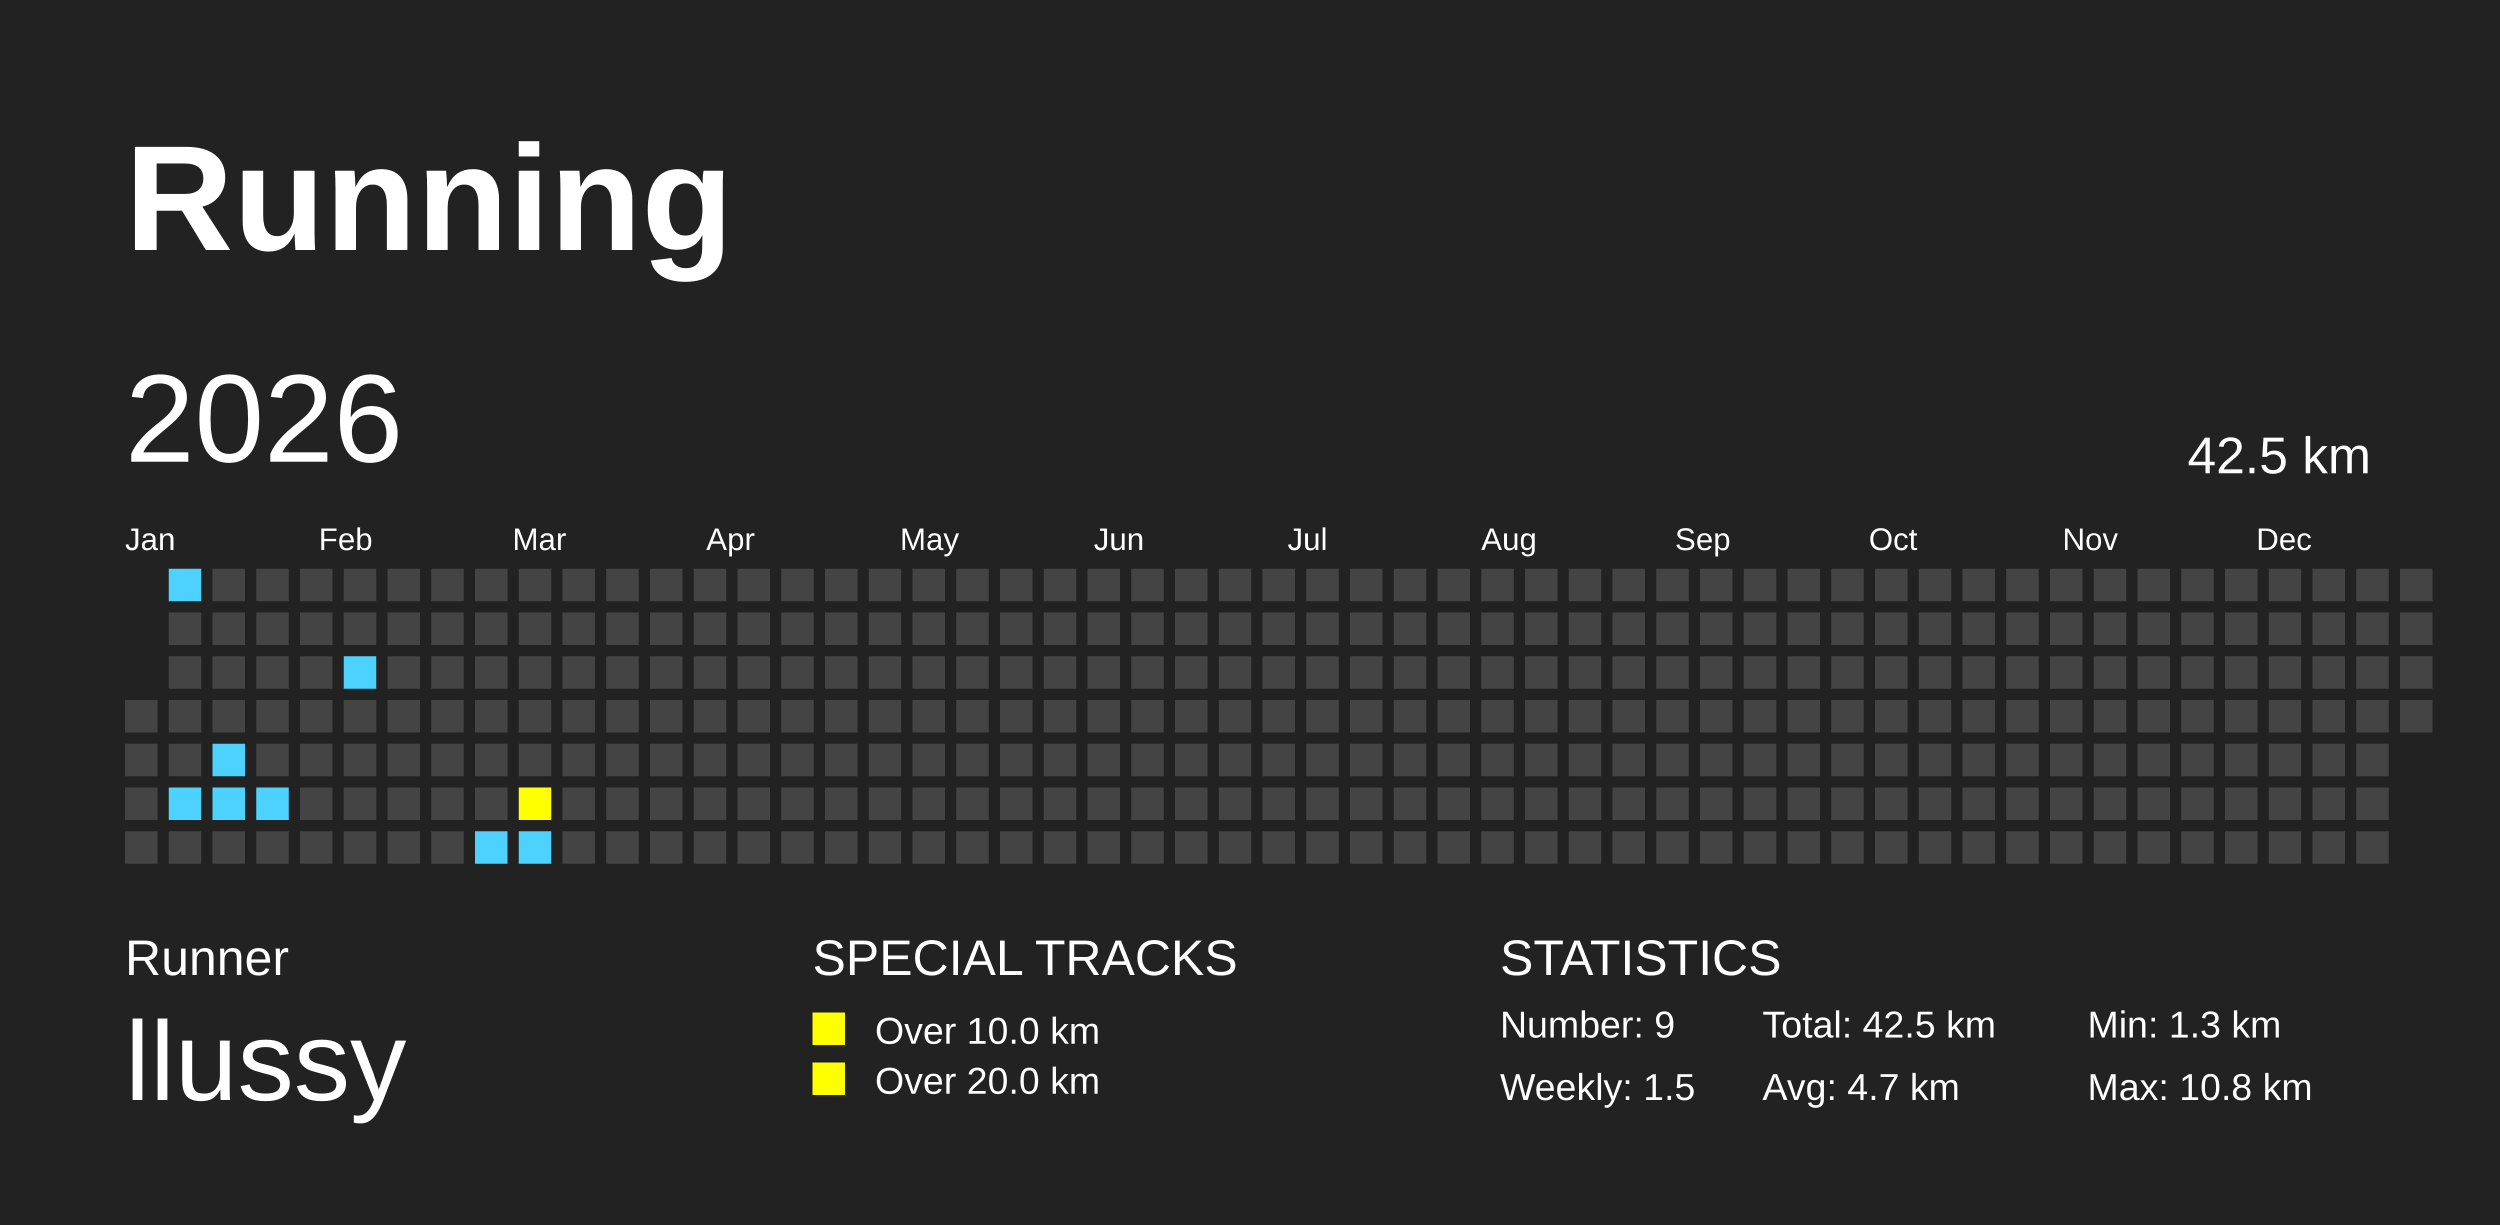
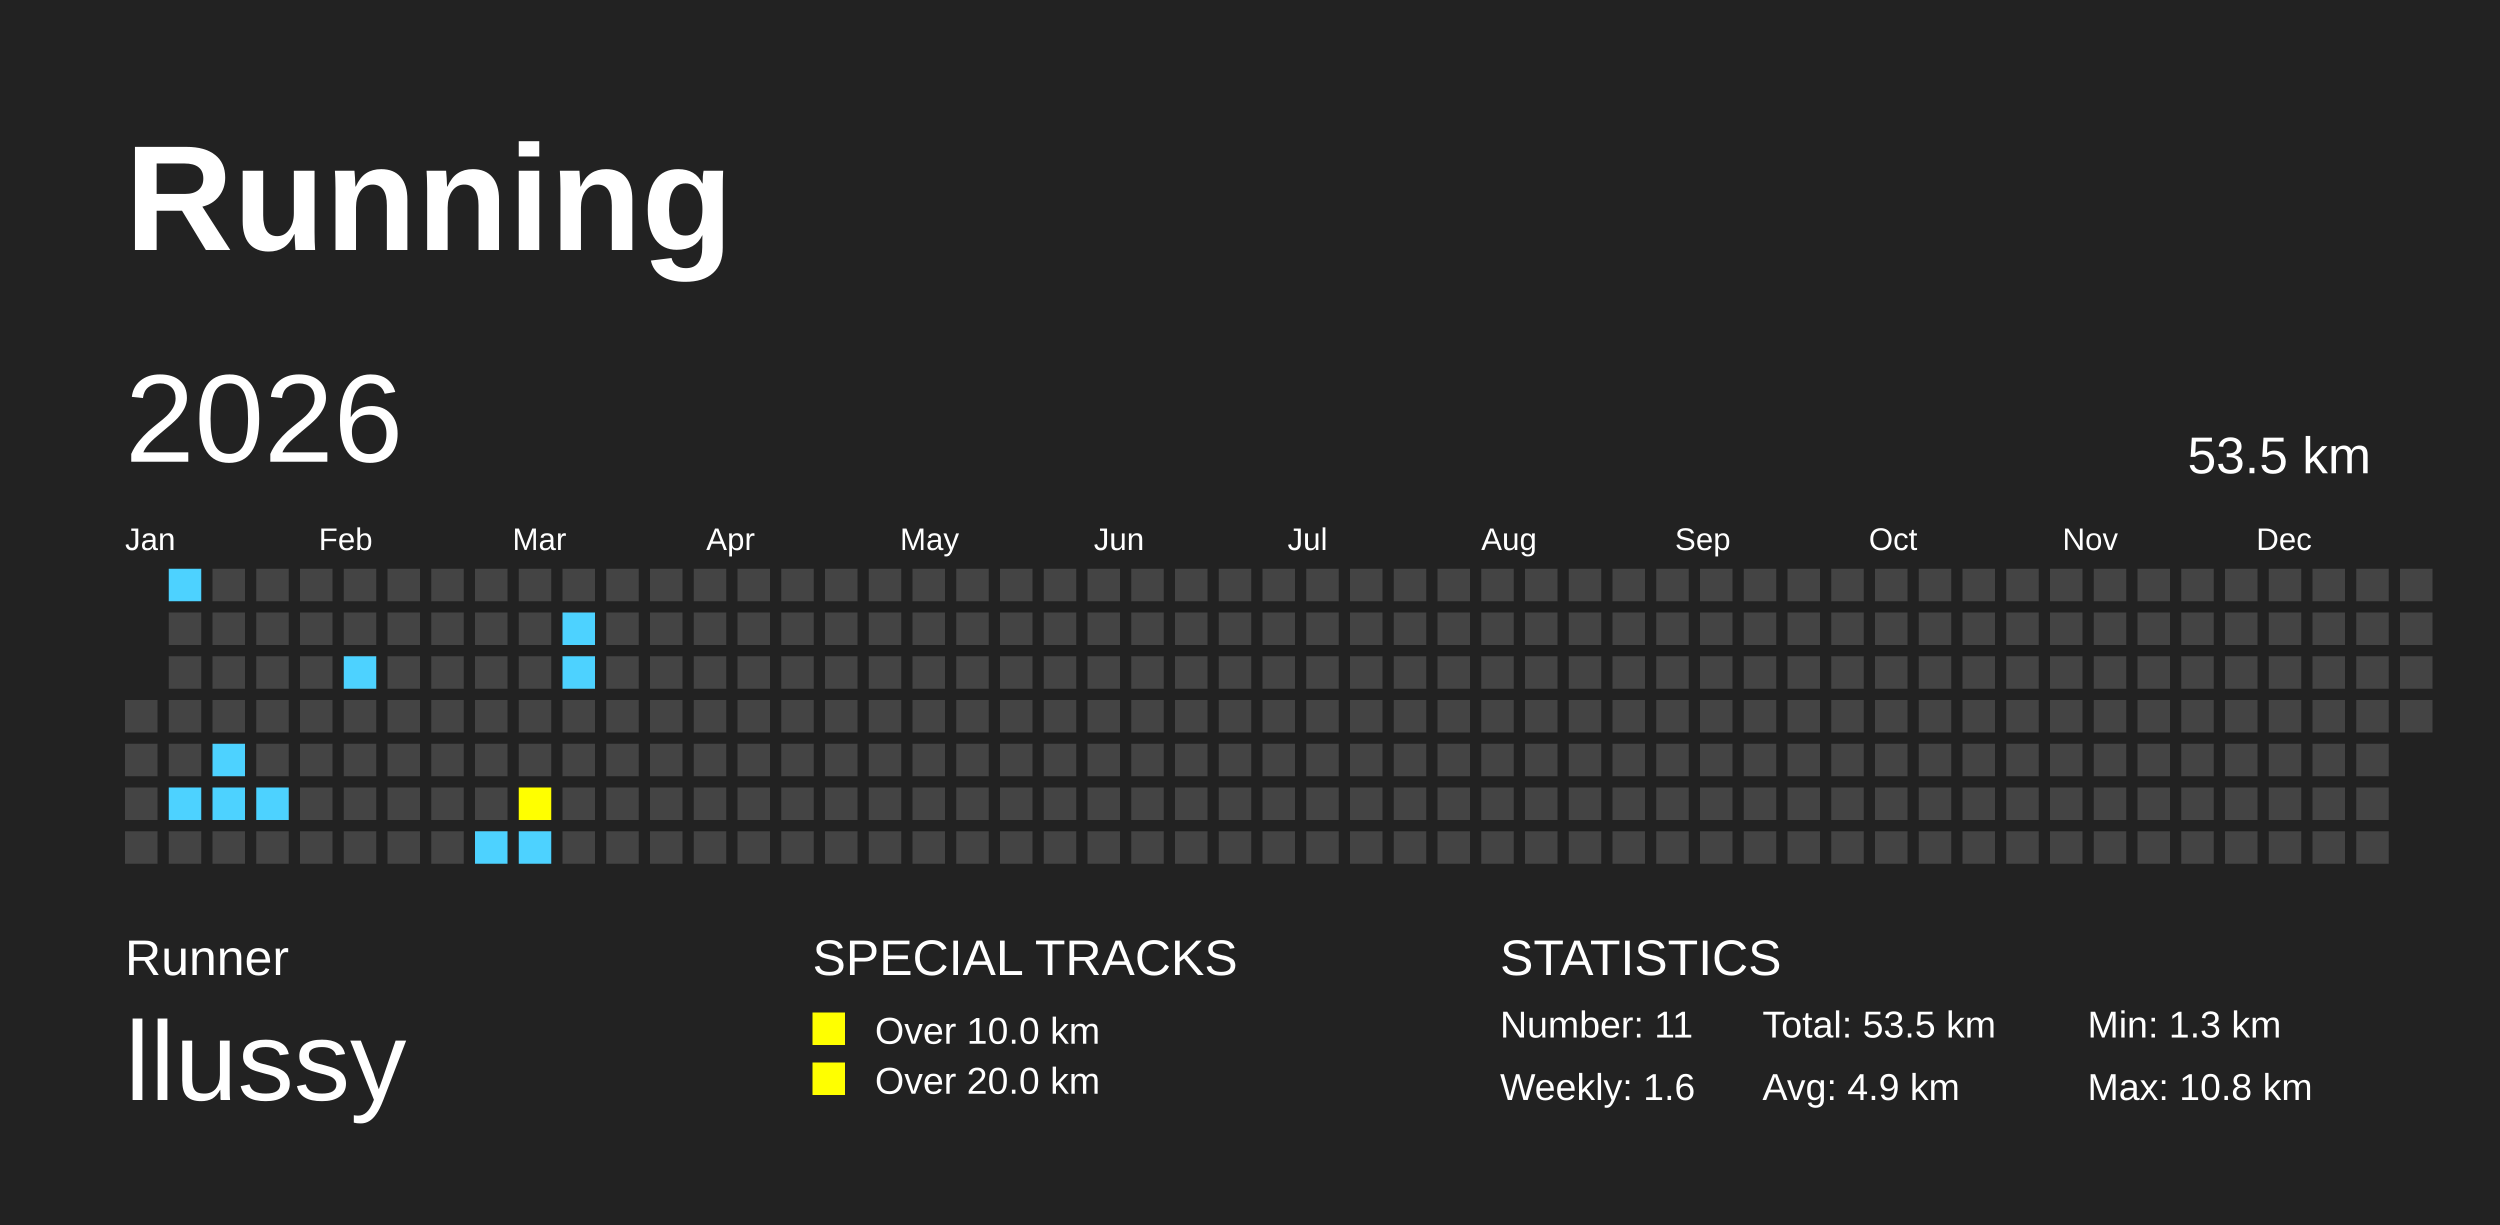
<svg xmlns="http://www.w3.org/2000/svg" baseProfile="full" height="98mm" version="1.1" viewBox="0,0,200,98" width="200mm">
  <defs />
  <rect fill="#222222" height="98" width="200" x="0" y="0" />
  <text fill="#FFFFFF" style="font-size:12px; font-family:Arial; font-weight:bold;" x="10" y="20">Running</text>
  <text fill="#FFFFFF" style="font-size:4px; font-family:Arial" x="10" y="78">Runner</text>
  <text fill="#FFFFFF" style="font-size:9px; font-family:Arial" x="10" y="88">llussy</text>
  <text fill="#FFFFFF" style="font-size:4px; font-family:Arial" x="65" y="78">SPECIAL TRACKS</text>
  <rect fill="#FFFF00" height="2.6" width="2.6" x="65" y="81" />
  <text fill="#FFFFFF" style="font-size:3px; font-family:Arial" x="70" y="83.5">Over 10.0 km</text>
  <rect fill="#FFFF00" height="2.6" width="2.6" x="65" y="85" />
  <text fill="#FFFFFF" style="font-size:3px; font-family:Arial" x="70" y="87.5">Over 20.0 km</text>
  <text fill="#FFFFFF" style="font-size:4px; font-family:Arial" x="120" y="78">STATISTICS</text>
-   <text fill="#FFFFFF" style="font-size:3px; font-family:Arial" x="120" y="83">Number: 9</text>
-   <text fill="#FFFFFF" style="font-size:3px; font-family:Arial" x="120" y="88">Weekly: 1.5</text>
-   <text fill="#FFFFFF" style="font-size:3px; font-family:Arial" x="141" y="83">Total: 42.5 km</text>
-   <text fill="#FFFFFF" style="font-size:3px; font-family:Arial" x="141" y="88">Avg: 4.7 km</text>
+   <text fill="#FFFFFF" style="font-size:3px; font-family:Arial" x="120" y="83">Number: 11</text>
+   <text fill="#FFFFFF" style="font-size:3px; font-family:Arial" x="120" y="88">Weekly: 1.6</text>
+   <text fill="#FFFFFF" style="font-size:3px; font-family:Arial" x="141" y="83">Total: 53.5 km</text>
+   <text fill="#FFFFFF" style="font-size:3px; font-family:Arial" x="141" y="88">Avg: 4.9 km</text>
  <text fill="#FFFFFF" style="font-size:3px; font-family:Arial" x="167" y="83">Min: 1.3 km</text>
  <text fill="#FFFFFF" style="font-size:3px; font-family:Arial" x="167" y="88">Max: 10.8 km</text>
  <text dominant-baseline="hanging" fill="#FFFFFF" style="font-size:10.0px; font-family:Arial;" x="10" y="30">2026</text>
-   <text dominant-baseline="hanging" fill="#FFFFFF" style="font-size:4.125px; font-family:Arial;" x="175" y="35">42.5 km</text>
+   <text dominant-baseline="hanging" fill="#FFFFFF" style="font-size:4.125px; font-family:Arial;" x="175" y="35">53.5 km</text>
  <text fill="#FFFFFF" style="font-size:2.5px; font-family:Arial" x="10.0" y="44">Jan</text>
  <text fill="#FFFFFF" style="font-size:2.5px; font-family:Arial" x="25.5" y="44">Feb</text>
  <text fill="#FFFFFF" style="font-size:2.5px; font-family:Arial" x="41.0" y="44">Mar</text>
  <text fill="#FFFFFF" style="font-size:2.5px; font-family:Arial" x="56.5" y="44">Apr</text>
  <text fill="#FFFFFF" style="font-size:2.5px; font-family:Arial" x="72.0" y="44">May</text>
  <text fill="#FFFFFF" style="font-size:2.5px; font-family:Arial" x="87.5" y="44">Jun</text>
  <text fill="#FFFFFF" style="font-size:2.5px; font-family:Arial" x="103.0" y="44">Jul</text>
  <text fill="#FFFFFF" style="font-size:2.5px; font-family:Arial" x="118.5" y="44">Aug</text>
  <text fill="#FFFFFF" style="font-size:2.5px; font-family:Arial" x="134.0" y="44">Sep</text>
  <text fill="#FFFFFF" style="font-size:2.5px; font-family:Arial" x="149.5" y="44">Oct</text>
  <text fill="#FFFFFF" style="font-size:2.5px; font-family:Arial" x="165.0" y="44">Nov</text>
  <text fill="#FFFFFF" style="font-size:2.5px; font-family:Arial" x="180.5" y="44">Dec</text>
  <rect fill="#444444" height="2.6" width="2.6" x="10.0" y="56.0" />
  <rect fill="#444444" height="2.6" width="2.6" x="10.0" y="59.5" />
  <rect fill="#444444" height="2.6" width="2.6" x="10.0" y="63.0" />
  <rect fill="#444444" height="2.6" width="2.6" x="10.0" y="66.5" />
  <rect fill="#4DD2FF" height="2.6" width="2.6" x="13.5" y="45.5" />
  <rect fill="#444444" height="2.6" width="2.6" x="13.5" y="49.0" />
  <rect fill="#444444" height="2.6" width="2.6" x="13.5" y="52.5" />
  <rect fill="#444444" height="2.6" width="2.6" x="13.5" y="56.0" />
  <rect fill="#444444" height="2.6" width="2.6" x="13.5" y="59.5" />
  <rect fill="#4DD2FF" height="2.6" width="2.6" x="13.5" y="63.0" />
  <rect fill="#444444" height="2.6" width="2.6" x="13.5" y="66.5" />
  <rect fill="#444444" height="2.6" width="2.6" x="17.0" y="45.5" />
  <rect fill="#444444" height="2.6" width="2.6" x="17.0" y="49.0" />
  <rect fill="#444444" height="2.6" width="2.6" x="17.0" y="52.5" />
  <rect fill="#444444" height="2.6" width="2.6" x="17.0" y="56.0" />
  <rect fill="#4DD2FF" height="2.6" width="2.6" x="17.0" y="59.5" />
  <rect fill="#4DD2FF" height="2.6" width="2.6" x="17.0" y="63.0" />
  <rect fill="#444444" height="2.6" width="2.6" x="17.0" y="66.5" />
  <rect fill="#444444" height="2.6" width="2.6" x="20.5" y="45.5" />
  <rect fill="#444444" height="2.6" width="2.6" x="20.5" y="49.0" />
  <rect fill="#444444" height="2.6" width="2.6" x="20.5" y="52.5" />
  <rect fill="#444444" height="2.6" width="2.6" x="20.5" y="56.0" />
  <rect fill="#444444" height="2.6" width="2.6" x="20.5" y="59.5" />
  <rect fill="#4DD2FF" height="2.6" width="2.6" x="20.5" y="63.0" />
  <rect fill="#444444" height="2.6" width="2.6" x="20.5" y="66.5" />
  <rect fill="#444444" height="2.6" width="2.6" x="24.0" y="45.5" />
  <rect fill="#444444" height="2.6" width="2.6" x="24.0" y="49.0" />
  <rect fill="#444444" height="2.6" width="2.6" x="24.0" y="52.5" />
  <rect fill="#444444" height="2.6" width="2.6" x="24.0" y="56.0" />
  <rect fill="#444444" height="2.6" width="2.6" x="24.0" y="59.5" />
  <rect fill="#444444" height="2.6" width="2.6" x="24.0" y="63.0" />
  <rect fill="#444444" height="2.6" width="2.6" x="24.0" y="66.5" />
  <rect fill="#444444" height="2.6" width="2.6" x="27.5" y="45.5" />
  <rect fill="#444444" height="2.6" width="2.6" x="27.5" y="49.0" />
  <rect fill="#4DD2FF" height="2.6" width="2.6" x="27.5" y="52.5" />
  <rect fill="#444444" height="2.6" width="2.6" x="27.5" y="56.0" />
  <rect fill="#444444" height="2.6" width="2.6" x="27.5" y="59.5" />
  <rect fill="#444444" height="2.6" width="2.6" x="27.5" y="63.0" />
  <rect fill="#444444" height="2.6" width="2.6" x="27.5" y="66.5" />
  <rect fill="#444444" height="2.6" width="2.6" x="31.0" y="45.5" />
  <rect fill="#444444" height="2.6" width="2.6" x="31.0" y="49.0" />
  <rect fill="#444444" height="2.6" width="2.6" x="31.0" y="52.5" />
  <rect fill="#444444" height="2.6" width="2.6" x="31.0" y="56.0" />
  <rect fill="#444444" height="2.6" width="2.6" x="31.0" y="59.5" />
  <rect fill="#444444" height="2.6" width="2.6" x="31.0" y="63.0" />
  <rect fill="#444444" height="2.6" width="2.6" x="31.0" y="66.5" />
  <rect fill="#444444" height="2.6" width="2.6" x="34.5" y="45.5" />
  <rect fill="#444444" height="2.6" width="2.6" x="34.5" y="49.0" />
  <rect fill="#444444" height="2.6" width="2.6" x="34.5" y="52.5" />
  <rect fill="#444444" height="2.6" width="2.6" x="34.5" y="56.0" />
  <rect fill="#444444" height="2.6" width="2.6" x="34.5" y="59.5" />
  <rect fill="#444444" height="2.6" width="2.6" x="34.5" y="63.0" />
  <rect fill="#444444" height="2.6" width="2.6" x="34.5" y="66.5" />
  <rect fill="#444444" height="2.6" width="2.6" x="38.0" y="45.5" />
  <rect fill="#444444" height="2.6" width="2.6" x="38.0" y="49.0" />
  <rect fill="#444444" height="2.6" width="2.6" x="38.0" y="52.5" />
  <rect fill="#444444" height="2.6" width="2.6" x="38.0" y="56.0" />
  <rect fill="#444444" height="2.6" width="2.6" x="38.0" y="59.5" />
  <rect fill="#444444" height="2.6" width="2.6" x="38.0" y="63.0" />
  <rect fill="#4DD2FF" height="2.6" width="2.6" x="38.0" y="66.5" />
  <rect fill="#444444" height="2.6" width="2.6" x="41.5" y="45.5" />
  <rect fill="#444444" height="2.6" width="2.6" x="41.5" y="49.0" />
  <rect fill="#444444" height="2.6" width="2.6" x="41.5" y="52.5" />
  <rect fill="#444444" height="2.6" width="2.6" x="41.5" y="56.0" />
  <rect fill="#444444" height="2.6" width="2.6" x="41.5" y="59.5" />
  <rect fill="#FFFF00" height="2.6" width="2.6" x="41.5" y="63.0" />
  <rect fill="#4DD2FF" height="2.6" width="2.6" x="41.5" y="66.5" />
  <rect fill="#444444" height="2.6" width="2.6" x="45.0" y="45.5" />
-   <rect fill="#444444" height="2.6" width="2.6" x="45.0" y="49.0" />
-   <rect fill="#444444" height="2.6" width="2.6" x="45.0" y="52.5" />
+   <rect fill="#4DD2FF" height="2.6" width="2.6" x="45.0" y="49.0" />
+   <rect fill="#4DD2FF" height="2.6" width="2.6" x="45.0" y="52.5" />
  <rect fill="#444444" height="2.6" width="2.6" x="45.0" y="56.0" />
  <rect fill="#444444" height="2.6" width="2.6" x="45.0" y="59.5" />
  <rect fill="#444444" height="2.6" width="2.6" x="45.0" y="63.0" />
  <rect fill="#444444" height="2.6" width="2.6" x="45.0" y="66.5" />
  <rect fill="#444444" height="2.6" width="2.6" x="48.5" y="45.5" />
  <rect fill="#444444" height="2.6" width="2.6" x="48.5" y="49.0" />
  <rect fill="#444444" height="2.6" width="2.6" x="48.5" y="52.5" />
  <rect fill="#444444" height="2.6" width="2.6" x="48.5" y="56.0" />
  <rect fill="#444444" height="2.6" width="2.6" x="48.5" y="59.5" />
  <rect fill="#444444" height="2.6" width="2.6" x="48.5" y="63.0" />
  <rect fill="#444444" height="2.6" width="2.6" x="48.5" y="66.5" />
  <rect fill="#444444" height="2.6" width="2.6" x="52.0" y="45.5" />
  <rect fill="#444444" height="2.6" width="2.6" x="52.0" y="49.0" />
  <rect fill="#444444" height="2.6" width="2.6" x="52.0" y="52.5" />
  <rect fill="#444444" height="2.6" width="2.6" x="52.0" y="56.0" />
  <rect fill="#444444" height="2.6" width="2.6" x="52.0" y="59.5" />
  <rect fill="#444444" height="2.6" width="2.6" x="52.0" y="63.0" />
  <rect fill="#444444" height="2.6" width="2.6" x="52.0" y="66.5" />
  <rect fill="#444444" height="2.6" width="2.6" x="55.5" y="45.5" />
  <rect fill="#444444" height="2.6" width="2.6" x="55.5" y="49.0" />
  <rect fill="#444444" height="2.6" width="2.6" x="55.5" y="52.5" />
  <rect fill="#444444" height="2.6" width="2.6" x="55.5" y="56.0" />
  <rect fill="#444444" height="2.6" width="2.6" x="55.5" y="59.5" />
  <rect fill="#444444" height="2.6" width="2.6" x="55.5" y="63.0" />
  <rect fill="#444444" height="2.6" width="2.6" x="55.5" y="66.5" />
  <rect fill="#444444" height="2.6" width="2.6" x="59.0" y="45.5" />
  <rect fill="#444444" height="2.6" width="2.6" x="59.0" y="49.0" />
  <rect fill="#444444" height="2.6" width="2.6" x="59.0" y="52.5" />
  <rect fill="#444444" height="2.6" width="2.6" x="59.0" y="56.0" />
  <rect fill="#444444" height="2.6" width="2.6" x="59.0" y="59.5" />
  <rect fill="#444444" height="2.6" width="2.6" x="59.0" y="63.0" />
  <rect fill="#444444" height="2.6" width="2.6" x="59.0" y="66.5" />
  <rect fill="#444444" height="2.6" width="2.6" x="62.5" y="45.5" />
  <rect fill="#444444" height="2.6" width="2.6" x="62.5" y="49.0" />
  <rect fill="#444444" height="2.6" width="2.6" x="62.5" y="52.5" />
  <rect fill="#444444" height="2.6" width="2.6" x="62.5" y="56.0" />
  <rect fill="#444444" height="2.6" width="2.6" x="62.5" y="59.5" />
  <rect fill="#444444" height="2.6" width="2.6" x="62.5" y="63.0" />
  <rect fill="#444444" height="2.6" width="2.6" x="62.5" y="66.5" />
  <rect fill="#444444" height="2.6" width="2.6" x="66.0" y="45.5" />
  <rect fill="#444444" height="2.6" width="2.6" x="66.0" y="49.0" />
  <rect fill="#444444" height="2.6" width="2.6" x="66.0" y="52.5" />
  <rect fill="#444444" height="2.6" width="2.6" x="66.0" y="56.0" />
  <rect fill="#444444" height="2.6" width="2.6" x="66.0" y="59.5" />
  <rect fill="#444444" height="2.6" width="2.6" x="66.0" y="63.0" />
  <rect fill="#444444" height="2.6" width="2.6" x="66.0" y="66.5" />
  <rect fill="#444444" height="2.6" width="2.6" x="69.5" y="45.5" />
  <rect fill="#444444" height="2.6" width="2.6" x="69.5" y="49.0" />
  <rect fill="#444444" height="2.6" width="2.6" x="69.5" y="52.5" />
  <rect fill="#444444" height="2.6" width="2.6" x="69.5" y="56.0" />
  <rect fill="#444444" height="2.6" width="2.6" x="69.5" y="59.5" />
  <rect fill="#444444" height="2.6" width="2.6" x="69.5" y="63.0" />
  <rect fill="#444444" height="2.6" width="2.6" x="69.5" y="66.5" />
  <rect fill="#444444" height="2.6" width="2.6" x="73.0" y="45.5" />
  <rect fill="#444444" height="2.6" width="2.6" x="73.0" y="49.0" />
  <rect fill="#444444" height="2.6" width="2.6" x="73.0" y="52.5" />
  <rect fill="#444444" height="2.6" width="2.6" x="73.0" y="56.0" />
  <rect fill="#444444" height="2.6" width="2.6" x="73.0" y="59.5" />
  <rect fill="#444444" height="2.6" width="2.6" x="73.0" y="63.0" />
  <rect fill="#444444" height="2.6" width="2.6" x="73.0" y="66.5" />
  <rect fill="#444444" height="2.6" width="2.6" x="76.5" y="45.5" />
  <rect fill="#444444" height="2.6" width="2.6" x="76.5" y="49.0" />
  <rect fill="#444444" height="2.6" width="2.6" x="76.5" y="52.5" />
  <rect fill="#444444" height="2.6" width="2.6" x="76.5" y="56.0" />
  <rect fill="#444444" height="2.6" width="2.6" x="76.5" y="59.5" />
  <rect fill="#444444" height="2.6" width="2.6" x="76.5" y="63.0" />
  <rect fill="#444444" height="2.6" width="2.6" x="76.5" y="66.5" />
  <rect fill="#444444" height="2.6" width="2.6" x="80.0" y="45.5" />
  <rect fill="#444444" height="2.6" width="2.6" x="80.0" y="49.0" />
  <rect fill="#444444" height="2.6" width="2.6" x="80.0" y="52.5" />
  <rect fill="#444444" height="2.6" width="2.6" x="80.0" y="56.0" />
  <rect fill="#444444" height="2.6" width="2.6" x="80.0" y="59.5" />
  <rect fill="#444444" height="2.6" width="2.6" x="80.0" y="63.0" />
  <rect fill="#444444" height="2.6" width="2.6" x="80.0" y="66.5" />
  <rect fill="#444444" height="2.6" width="2.6" x="83.5" y="45.5" />
  <rect fill="#444444" height="2.6" width="2.6" x="83.5" y="49.0" />
  <rect fill="#444444" height="2.6" width="2.6" x="83.5" y="52.5" />
  <rect fill="#444444" height="2.6" width="2.6" x="83.5" y="56.0" />
  <rect fill="#444444" height="2.6" width="2.6" x="83.5" y="59.5" />
  <rect fill="#444444" height="2.6" width="2.6" x="83.5" y="63.0" />
  <rect fill="#444444" height="2.6" width="2.6" x="83.5" y="66.5" />
  <rect fill="#444444" height="2.6" width="2.6" x="87.0" y="45.5" />
  <rect fill="#444444" height="2.6" width="2.6" x="87.0" y="49.0" />
  <rect fill="#444444" height="2.6" width="2.6" x="87.0" y="52.5" />
  <rect fill="#444444" height="2.6" width="2.6" x="87.0" y="56.0" />
  <rect fill="#444444" height="2.6" width="2.6" x="87.0" y="59.5" />
  <rect fill="#444444" height="2.6" width="2.6" x="87.0" y="63.0" />
  <rect fill="#444444" height="2.6" width="2.6" x="87.0" y="66.5" />
  <rect fill="#444444" height="2.6" width="2.6" x="90.5" y="45.5" />
  <rect fill="#444444" height="2.6" width="2.6" x="90.5" y="49.0" />
  <rect fill="#444444" height="2.6" width="2.6" x="90.5" y="52.5" />
  <rect fill="#444444" height="2.6" width="2.6" x="90.5" y="56.0" />
  <rect fill="#444444" height="2.6" width="2.6" x="90.5" y="59.5" />
  <rect fill="#444444" height="2.6" width="2.6" x="90.5" y="63.0" />
  <rect fill="#444444" height="2.6" width="2.6" x="90.5" y="66.5" />
  <rect fill="#444444" height="2.6" width="2.6" x="94.0" y="45.5" />
  <rect fill="#444444" height="2.6" width="2.6" x="94.0" y="49.0" />
  <rect fill="#444444" height="2.6" width="2.6" x="94.0" y="52.5" />
  <rect fill="#444444" height="2.6" width="2.6" x="94.0" y="56.0" />
  <rect fill="#444444" height="2.6" width="2.6" x="94.0" y="59.5" />
  <rect fill="#444444" height="2.6" width="2.6" x="94.0" y="63.0" />
  <rect fill="#444444" height="2.6" width="2.6" x="94.0" y="66.5" />
  <rect fill="#444444" height="2.6" width="2.6" x="97.5" y="45.5" />
  <rect fill="#444444" height="2.6" width="2.6" x="97.5" y="49.0" />
  <rect fill="#444444" height="2.6" width="2.6" x="97.5" y="52.5" />
  <rect fill="#444444" height="2.6" width="2.6" x="97.5" y="56.0" />
  <rect fill="#444444" height="2.6" width="2.6" x="97.5" y="59.5" />
  <rect fill="#444444" height="2.6" width="2.6" x="97.5" y="63.0" />
  <rect fill="#444444" height="2.6" width="2.6" x="97.5" y="66.5" />
  <rect fill="#444444" height="2.6" width="2.6" x="101.0" y="45.5" />
  <rect fill="#444444" height="2.6" width="2.6" x="101.0" y="49.0" />
  <rect fill="#444444" height="2.6" width="2.6" x="101.0" y="52.5" />
  <rect fill="#444444" height="2.6" width="2.6" x="101.0" y="56.0" />
  <rect fill="#444444" height="2.6" width="2.6" x="101.0" y="59.5" />
  <rect fill="#444444" height="2.6" width="2.6" x="101.0" y="63.0" />
  <rect fill="#444444" height="2.6" width="2.6" x="101.0" y="66.5" />
  <rect fill="#444444" height="2.6" width="2.6" x="104.5" y="45.5" />
  <rect fill="#444444" height="2.6" width="2.6" x="104.5" y="49.0" />
  <rect fill="#444444" height="2.6" width="2.6" x="104.5" y="52.5" />
  <rect fill="#444444" height="2.6" width="2.6" x="104.5" y="56.0" />
  <rect fill="#444444" height="2.6" width="2.6" x="104.5" y="59.5" />
  <rect fill="#444444" height="2.6" width="2.6" x="104.5" y="63.0" />
  <rect fill="#444444" height="2.6" width="2.6" x="104.5" y="66.5" />
  <rect fill="#444444" height="2.6" width="2.6" x="108.0" y="45.5" />
  <rect fill="#444444" height="2.6" width="2.6" x="108.0" y="49.0" />
  <rect fill="#444444" height="2.6" width="2.6" x="108.0" y="52.5" />
  <rect fill="#444444" height="2.6" width="2.6" x="108.0" y="56.0" />
  <rect fill="#444444" height="2.6" width="2.6" x="108.0" y="59.5" />
  <rect fill="#444444" height="2.6" width="2.6" x="108.0" y="63.0" />
  <rect fill="#444444" height="2.6" width="2.6" x="108.0" y="66.5" />
  <rect fill="#444444" height="2.6" width="2.6" x="111.5" y="45.5" />
  <rect fill="#444444" height="2.6" width="2.6" x="111.5" y="49.0" />
  <rect fill="#444444" height="2.6" width="2.6" x="111.5" y="52.5" />
  <rect fill="#444444" height="2.6" width="2.6" x="111.5" y="56.0" />
  <rect fill="#444444" height="2.6" width="2.6" x="111.5" y="59.5" />
  <rect fill="#444444" height="2.6" width="2.6" x="111.5" y="63.0" />
  <rect fill="#444444" height="2.6" width="2.6" x="111.5" y="66.5" />
  <rect fill="#444444" height="2.6" width="2.6" x="115.0" y="45.5" />
  <rect fill="#444444" height="2.6" width="2.6" x="115.0" y="49.0" />
  <rect fill="#444444" height="2.6" width="2.6" x="115.0" y="52.5" />
  <rect fill="#444444" height="2.6" width="2.6" x="115.0" y="56.0" />
  <rect fill="#444444" height="2.6" width="2.6" x="115.0" y="59.5" />
  <rect fill="#444444" height="2.6" width="2.6" x="115.0" y="63.0" />
  <rect fill="#444444" height="2.6" width="2.6" x="115.0" y="66.5" />
  <rect fill="#444444" height="2.6" width="2.6" x="118.5" y="45.5" />
  <rect fill="#444444" height="2.6" width="2.6" x="118.5" y="49.0" />
  <rect fill="#444444" height="2.6" width="2.6" x="118.5" y="52.5" />
  <rect fill="#444444" height="2.6" width="2.6" x="118.5" y="56.0" />
  <rect fill="#444444" height="2.6" width="2.6" x="118.5" y="59.5" />
  <rect fill="#444444" height="2.6" width="2.6" x="118.5" y="63.0" />
  <rect fill="#444444" height="2.6" width="2.6" x="118.5" y="66.5" />
  <rect fill="#444444" height="2.6" width="2.6" x="122.0" y="45.5" />
  <rect fill="#444444" height="2.6" width="2.6" x="122.0" y="49.0" />
  <rect fill="#444444" height="2.6" width="2.6" x="122.0" y="52.5" />
  <rect fill="#444444" height="2.6" width="2.6" x="122.0" y="56.0" />
  <rect fill="#444444" height="2.6" width="2.6" x="122.0" y="59.5" />
  <rect fill="#444444" height="2.6" width="2.6" x="122.0" y="63.0" />
  <rect fill="#444444" height="2.6" width="2.6" x="122.0" y="66.5" />
  <rect fill="#444444" height="2.6" width="2.6" x="125.5" y="45.5" />
  <rect fill="#444444" height="2.6" width="2.6" x="125.5" y="49.0" />
  <rect fill="#444444" height="2.6" width="2.6" x="125.5" y="52.5" />
  <rect fill="#444444" height="2.6" width="2.6" x="125.5" y="56.0" />
  <rect fill="#444444" height="2.6" width="2.6" x="125.5" y="59.5" />
  <rect fill="#444444" height="2.6" width="2.6" x="125.5" y="63.0" />
  <rect fill="#444444" height="2.6" width="2.6" x="125.5" y="66.5" />
  <rect fill="#444444" height="2.6" width="2.6" x="129.0" y="45.5" />
  <rect fill="#444444" height="2.6" width="2.6" x="129.0" y="49.0" />
  <rect fill="#444444" height="2.6" width="2.6" x="129.0" y="52.5" />
  <rect fill="#444444" height="2.6" width="2.6" x="129.0" y="56.0" />
  <rect fill="#444444" height="2.6" width="2.6" x="129.0" y="59.5" />
  <rect fill="#444444" height="2.6" width="2.6" x="129.0" y="63.0" />
  <rect fill="#444444" height="2.6" width="2.6" x="129.0" y="66.5" />
  <rect fill="#444444" height="2.6" width="2.6" x="132.5" y="45.5" />
  <rect fill="#444444" height="2.6" width="2.6" x="132.5" y="49.0" />
  <rect fill="#444444" height="2.6" width="2.6" x="132.5" y="52.5" />
  <rect fill="#444444" height="2.6" width="2.6" x="132.5" y="56.0" />
  <rect fill="#444444" height="2.6" width="2.6" x="132.5" y="59.5" />
  <rect fill="#444444" height="2.6" width="2.6" x="132.5" y="63.0" />
  <rect fill="#444444" height="2.6" width="2.6" x="132.5" y="66.5" />
  <rect fill="#444444" height="2.6" width="2.6" x="136.0" y="45.5" />
  <rect fill="#444444" height="2.6" width="2.6" x="136.0" y="49.0" />
  <rect fill="#444444" height="2.6" width="2.6" x="136.0" y="52.5" />
  <rect fill="#444444" height="2.6" width="2.6" x="136.0" y="56.0" />
  <rect fill="#444444" height="2.6" width="2.6" x="136.0" y="59.5" />
  <rect fill="#444444" height="2.6" width="2.6" x="136.0" y="63.0" />
  <rect fill="#444444" height="2.6" width="2.6" x="136.0" y="66.5" />
  <rect fill="#444444" height="2.6" width="2.6" x="139.5" y="45.5" />
  <rect fill="#444444" height="2.6" width="2.6" x="139.5" y="49.0" />
  <rect fill="#444444" height="2.6" width="2.6" x="139.5" y="52.5" />
  <rect fill="#444444" height="2.6" width="2.6" x="139.5" y="56.0" />
  <rect fill="#444444" height="2.6" width="2.6" x="139.5" y="59.5" />
  <rect fill="#444444" height="2.6" width="2.6" x="139.5" y="63.0" />
  <rect fill="#444444" height="2.6" width="2.6" x="139.5" y="66.5" />
  <rect fill="#444444" height="2.6" width="2.6" x="143.0" y="45.5" />
  <rect fill="#444444" height="2.6" width="2.6" x="143.0" y="49.0" />
  <rect fill="#444444" height="2.6" width="2.6" x="143.0" y="52.5" />
  <rect fill="#444444" height="2.6" width="2.6" x="143.0" y="56.0" />
  <rect fill="#444444" height="2.6" width="2.6" x="143.0" y="59.5" />
  <rect fill="#444444" height="2.6" width="2.6" x="143.0" y="63.0" />
  <rect fill="#444444" height="2.6" width="2.6" x="143.0" y="66.5" />
  <rect fill="#444444" height="2.6" width="2.6" x="146.5" y="45.5" />
  <rect fill="#444444" height="2.6" width="2.6" x="146.5" y="49.0" />
  <rect fill="#444444" height="2.6" width="2.6" x="146.5" y="52.5" />
  <rect fill="#444444" height="2.6" width="2.6" x="146.5" y="56.0" />
  <rect fill="#444444" height="2.6" width="2.6" x="146.5" y="59.5" />
  <rect fill="#444444" height="2.6" width="2.6" x="146.5" y="63.0" />
  <rect fill="#444444" height="2.6" width="2.6" x="146.5" y="66.5" />
  <rect fill="#444444" height="2.6" width="2.6" x="150.0" y="45.5" />
  <rect fill="#444444" height="2.6" width="2.6" x="150.0" y="49.0" />
  <rect fill="#444444" height="2.6" width="2.6" x="150.0" y="52.5" />
  <rect fill="#444444" height="2.6" width="2.6" x="150.0" y="56.0" />
  <rect fill="#444444" height="2.6" width="2.6" x="150.0" y="59.5" />
  <rect fill="#444444" height="2.6" width="2.6" x="150.0" y="63.0" />
  <rect fill="#444444" height="2.6" width="2.6" x="150.0" y="66.5" />
  <rect fill="#444444" height="2.6" width="2.6" x="153.5" y="45.5" />
  <rect fill="#444444" height="2.6" width="2.6" x="153.5" y="49.0" />
  <rect fill="#444444" height="2.6" width="2.6" x="153.5" y="52.5" />
  <rect fill="#444444" height="2.6" width="2.6" x="153.5" y="56.0" />
  <rect fill="#444444" height="2.6" width="2.6" x="153.5" y="59.5" />
  <rect fill="#444444" height="2.6" width="2.6" x="153.5" y="63.0" />
  <rect fill="#444444" height="2.6" width="2.6" x="153.5" y="66.5" />
  <rect fill="#444444" height="2.6" width="2.6" x="157.0" y="45.5" />
  <rect fill="#444444" height="2.6" width="2.6" x="157.0" y="49.0" />
  <rect fill="#444444" height="2.6" width="2.6" x="157.0" y="52.5" />
  <rect fill="#444444" height="2.6" width="2.6" x="157.0" y="56.0" />
  <rect fill="#444444" height="2.6" width="2.6" x="157.0" y="59.5" />
  <rect fill="#444444" height="2.6" width="2.6" x="157.0" y="63.0" />
  <rect fill="#444444" height="2.6" width="2.6" x="157.0" y="66.5" />
  <rect fill="#444444" height="2.6" width="2.6" x="160.5" y="45.5" />
  <rect fill="#444444" height="2.6" width="2.6" x="160.5" y="49.0" />
  <rect fill="#444444" height="2.6" width="2.6" x="160.5" y="52.5" />
  <rect fill="#444444" height="2.6" width="2.6" x="160.5" y="56.0" />
  <rect fill="#444444" height="2.6" width="2.6" x="160.5" y="59.5" />
  <rect fill="#444444" height="2.6" width="2.6" x="160.5" y="63.0" />
  <rect fill="#444444" height="2.6" width="2.6" x="160.5" y="66.5" />
  <rect fill="#444444" height="2.6" width="2.6" x="164.0" y="45.5" />
  <rect fill="#444444" height="2.6" width="2.6" x="164.0" y="49.0" />
  <rect fill="#444444" height="2.6" width="2.6" x="164.0" y="52.5" />
  <rect fill="#444444" height="2.6" width="2.6" x="164.0" y="56.0" />
  <rect fill="#444444" height="2.6" width="2.6" x="164.0" y="59.5" />
  <rect fill="#444444" height="2.6" width="2.6" x="164.0" y="63.0" />
  <rect fill="#444444" height="2.6" width="2.6" x="164.0" y="66.5" />
  <rect fill="#444444" height="2.6" width="2.6" x="167.5" y="45.5" />
  <rect fill="#444444" height="2.6" width="2.6" x="167.5" y="49.0" />
  <rect fill="#444444" height="2.6" width="2.6" x="167.5" y="52.5" />
  <rect fill="#444444" height="2.6" width="2.6" x="167.5" y="56.0" />
  <rect fill="#444444" height="2.6" width="2.6" x="167.5" y="59.5" />
  <rect fill="#444444" height="2.6" width="2.6" x="167.5" y="63.0" />
  <rect fill="#444444" height="2.6" width="2.6" x="167.5" y="66.5" />
  <rect fill="#444444" height="2.6" width="2.6" x="171.0" y="45.5" />
  <rect fill="#444444" height="2.6" width="2.6" x="171.0" y="49.0" />
  <rect fill="#444444" height="2.6" width="2.6" x="171.0" y="52.5" />
  <rect fill="#444444" height="2.6" width="2.6" x="171.0" y="56.0" />
  <rect fill="#444444" height="2.6" width="2.6" x="171.0" y="59.5" />
  <rect fill="#444444" height="2.6" width="2.6" x="171.0" y="63.0" />
  <rect fill="#444444" height="2.6" width="2.6" x="171.0" y="66.5" />
  <rect fill="#444444" height="2.6" width="2.6" x="174.5" y="45.5" />
  <rect fill="#444444" height="2.6" width="2.6" x="174.5" y="49.0" />
  <rect fill="#444444" height="2.6" width="2.6" x="174.5" y="52.5" />
  <rect fill="#444444" height="2.6" width="2.6" x="174.5" y="56.0" />
  <rect fill="#444444" height="2.6" width="2.6" x="174.5" y="59.5" />
  <rect fill="#444444" height="2.6" width="2.6" x="174.5" y="63.0" />
  <rect fill="#444444" height="2.6" width="2.6" x="174.5" y="66.5" />
  <rect fill="#444444" height="2.6" width="2.6" x="178.0" y="45.5" />
  <rect fill="#444444" height="2.6" width="2.6" x="178.0" y="49.0" />
  <rect fill="#444444" height="2.6" width="2.6" x="178.0" y="52.5" />
  <rect fill="#444444" height="2.6" width="2.6" x="178.0" y="56.0" />
  <rect fill="#444444" height="2.6" width="2.6" x="178.0" y="59.5" />
  <rect fill="#444444" height="2.6" width="2.6" x="178.0" y="63.0" />
  <rect fill="#444444" height="2.6" width="2.6" x="178.0" y="66.5" />
  <rect fill="#444444" height="2.6" width="2.6" x="181.5" y="45.5" />
  <rect fill="#444444" height="2.6" width="2.6" x="181.5" y="49.0" />
  <rect fill="#444444" height="2.6" width="2.6" x="181.5" y="52.5" />
  <rect fill="#444444" height="2.6" width="2.6" x="181.5" y="56.0" />
  <rect fill="#444444" height="2.6" width="2.6" x="181.5" y="59.5" />
  <rect fill="#444444" height="2.6" width="2.6" x="181.5" y="63.0" />
  <rect fill="#444444" height="2.6" width="2.6" x="181.5" y="66.5" />
  <rect fill="#444444" height="2.6" width="2.6" x="185.0" y="45.5" />
  <rect fill="#444444" height="2.6" width="2.6" x="185.0" y="49.0" />
  <rect fill="#444444" height="2.6" width="2.6" x="185.0" y="52.5" />
  <rect fill="#444444" height="2.6" width="2.6" x="185.0" y="56.0" />
  <rect fill="#444444" height="2.6" width="2.6" x="185.0" y="59.5" />
  <rect fill="#444444" height="2.6" width="2.6" x="185.0" y="63.0" />
  <rect fill="#444444" height="2.6" width="2.6" x="185.0" y="66.5" />
  <rect fill="#444444" height="2.6" width="2.6" x="188.5" y="45.5" />
  <rect fill="#444444" height="2.6" width="2.6" x="188.5" y="49.0" />
  <rect fill="#444444" height="2.6" width="2.6" x="188.5" y="52.5" />
  <rect fill="#444444" height="2.6" width="2.6" x="188.5" y="56.0" />
  <rect fill="#444444" height="2.6" width="2.6" x="188.5" y="59.5" />
  <rect fill="#444444" height="2.6" width="2.6" x="188.5" y="63.0" />
  <rect fill="#444444" height="2.6" width="2.6" x="188.5" y="66.5" />
  <rect fill="#444444" height="2.6" width="2.6" x="192.0" y="45.5" />
  <rect fill="#444444" height="2.6" width="2.6" x="192.0" y="49.0" />
  <rect fill="#444444" height="2.6" width="2.6" x="192.0" y="52.5" />
  <rect fill="#444444" height="2.6" width="2.6" x="192.0" y="56.0" />
</svg>
